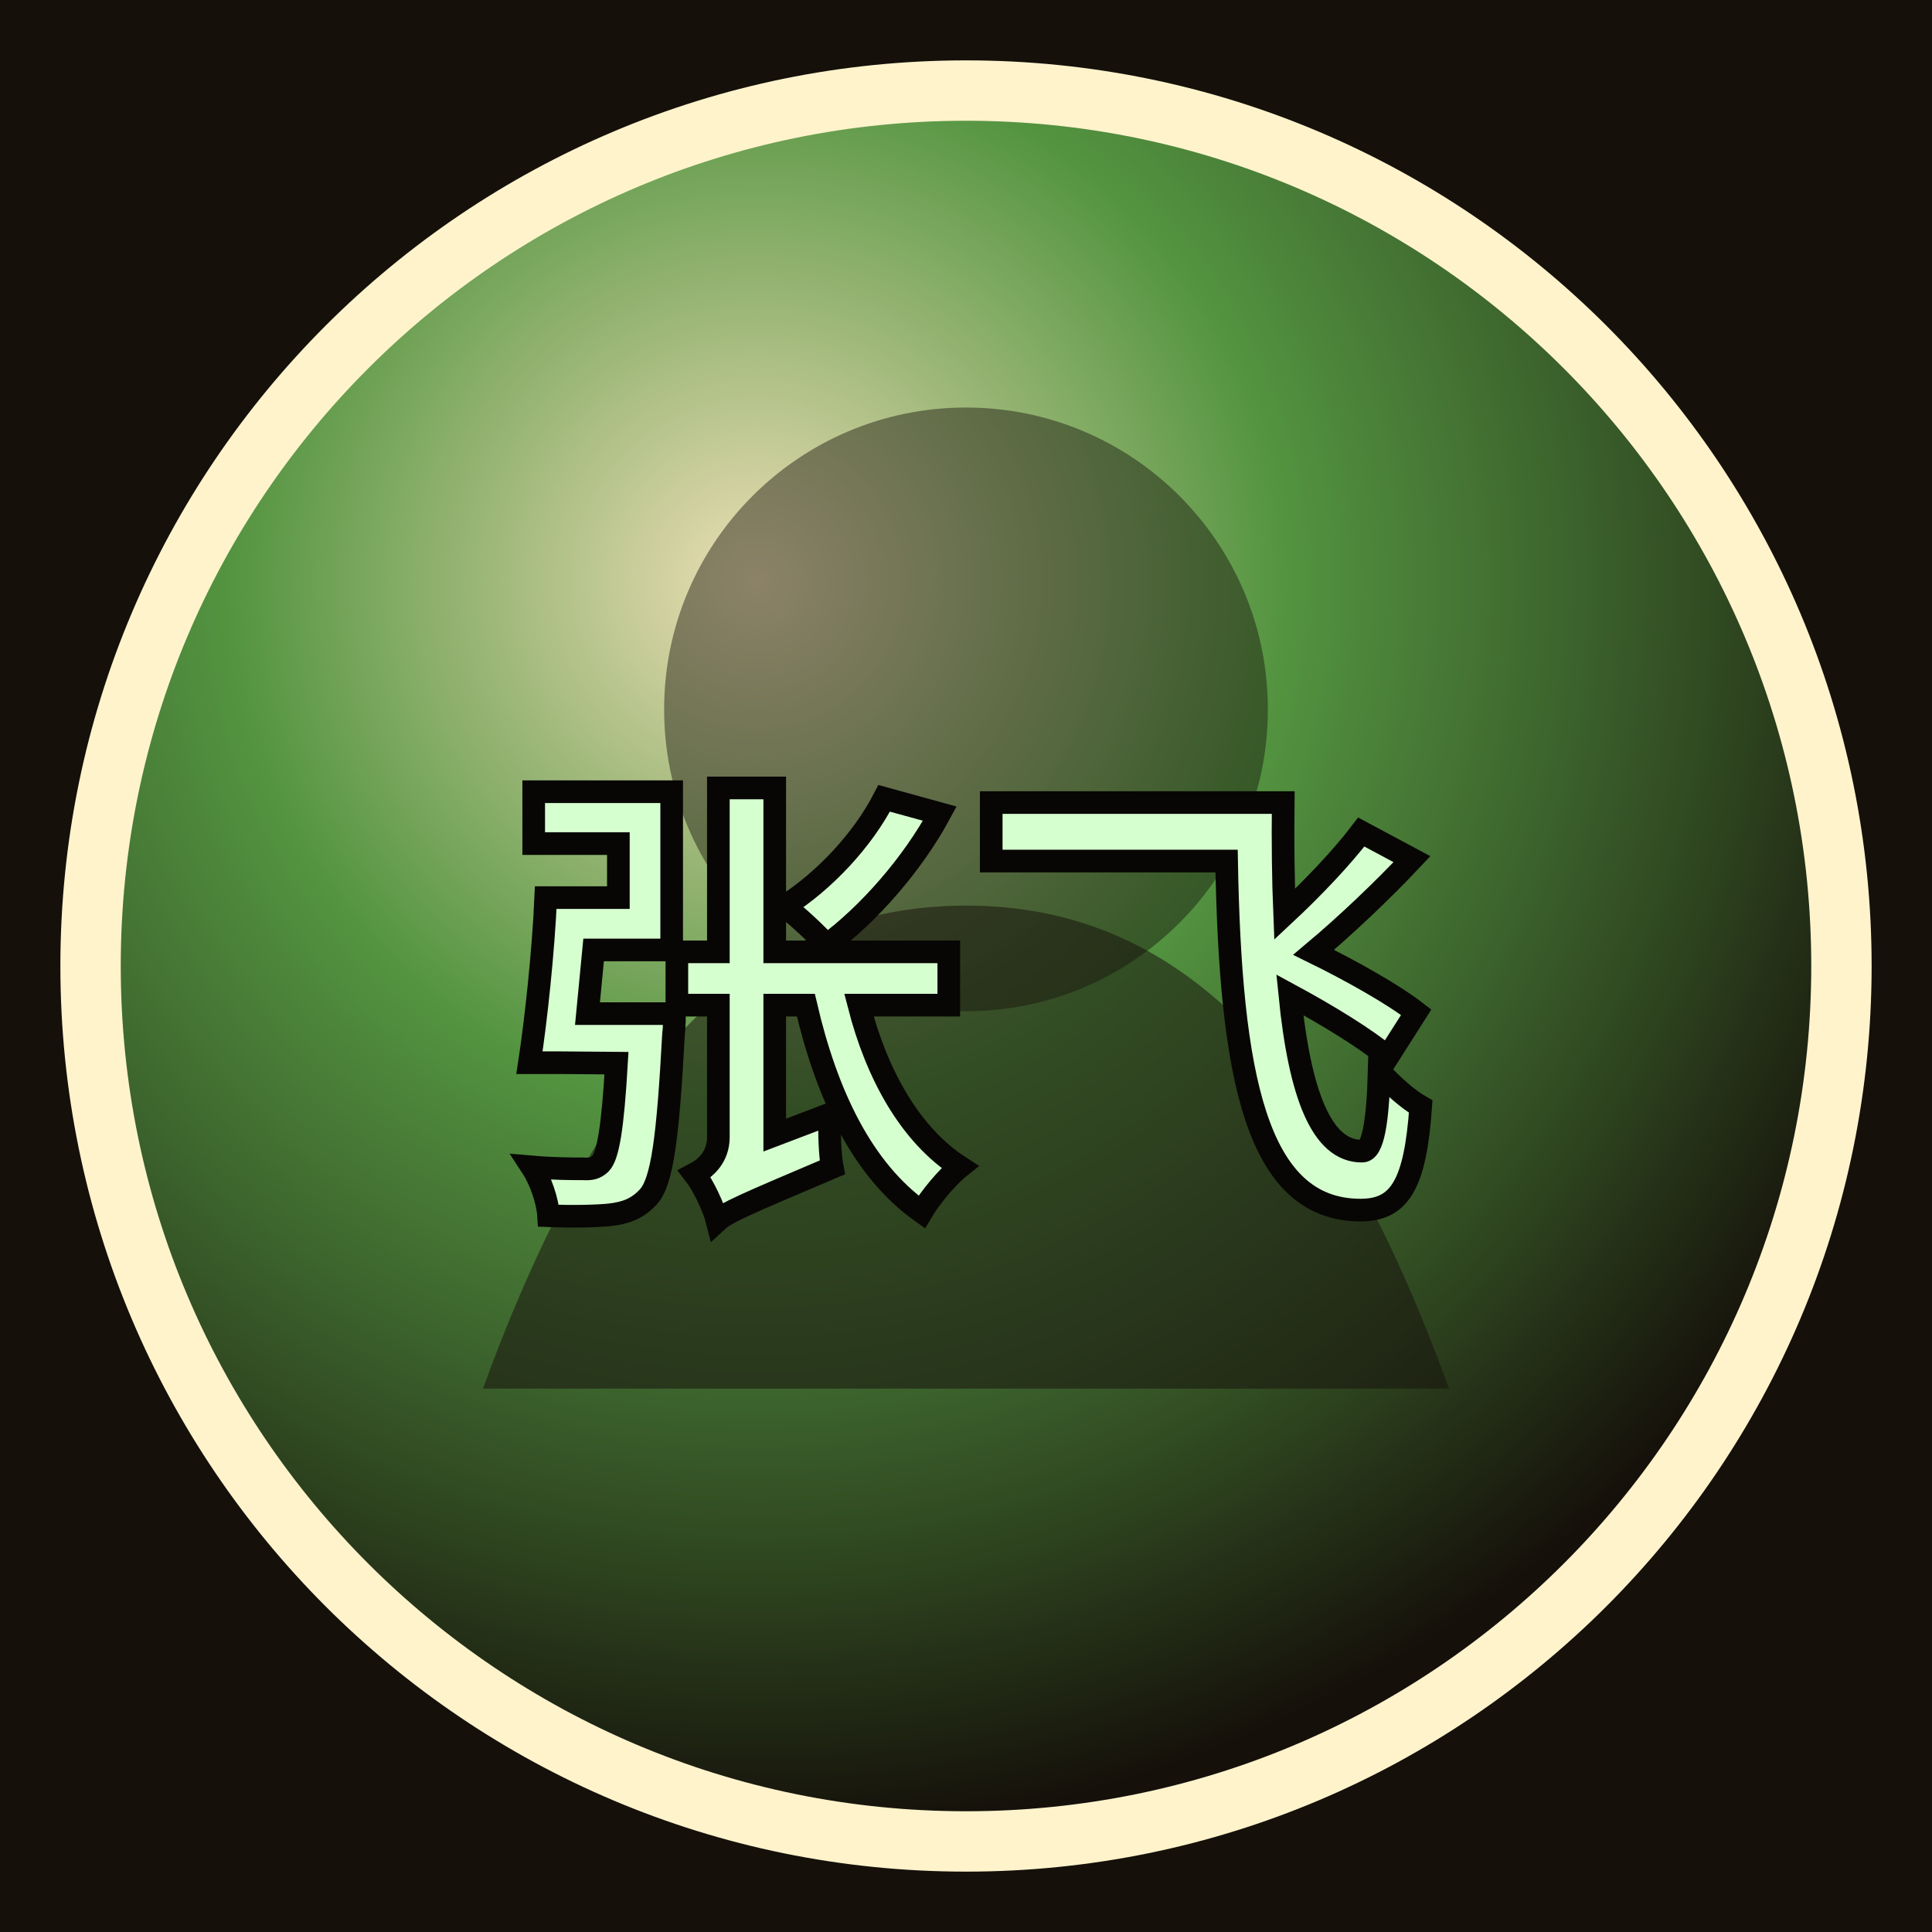
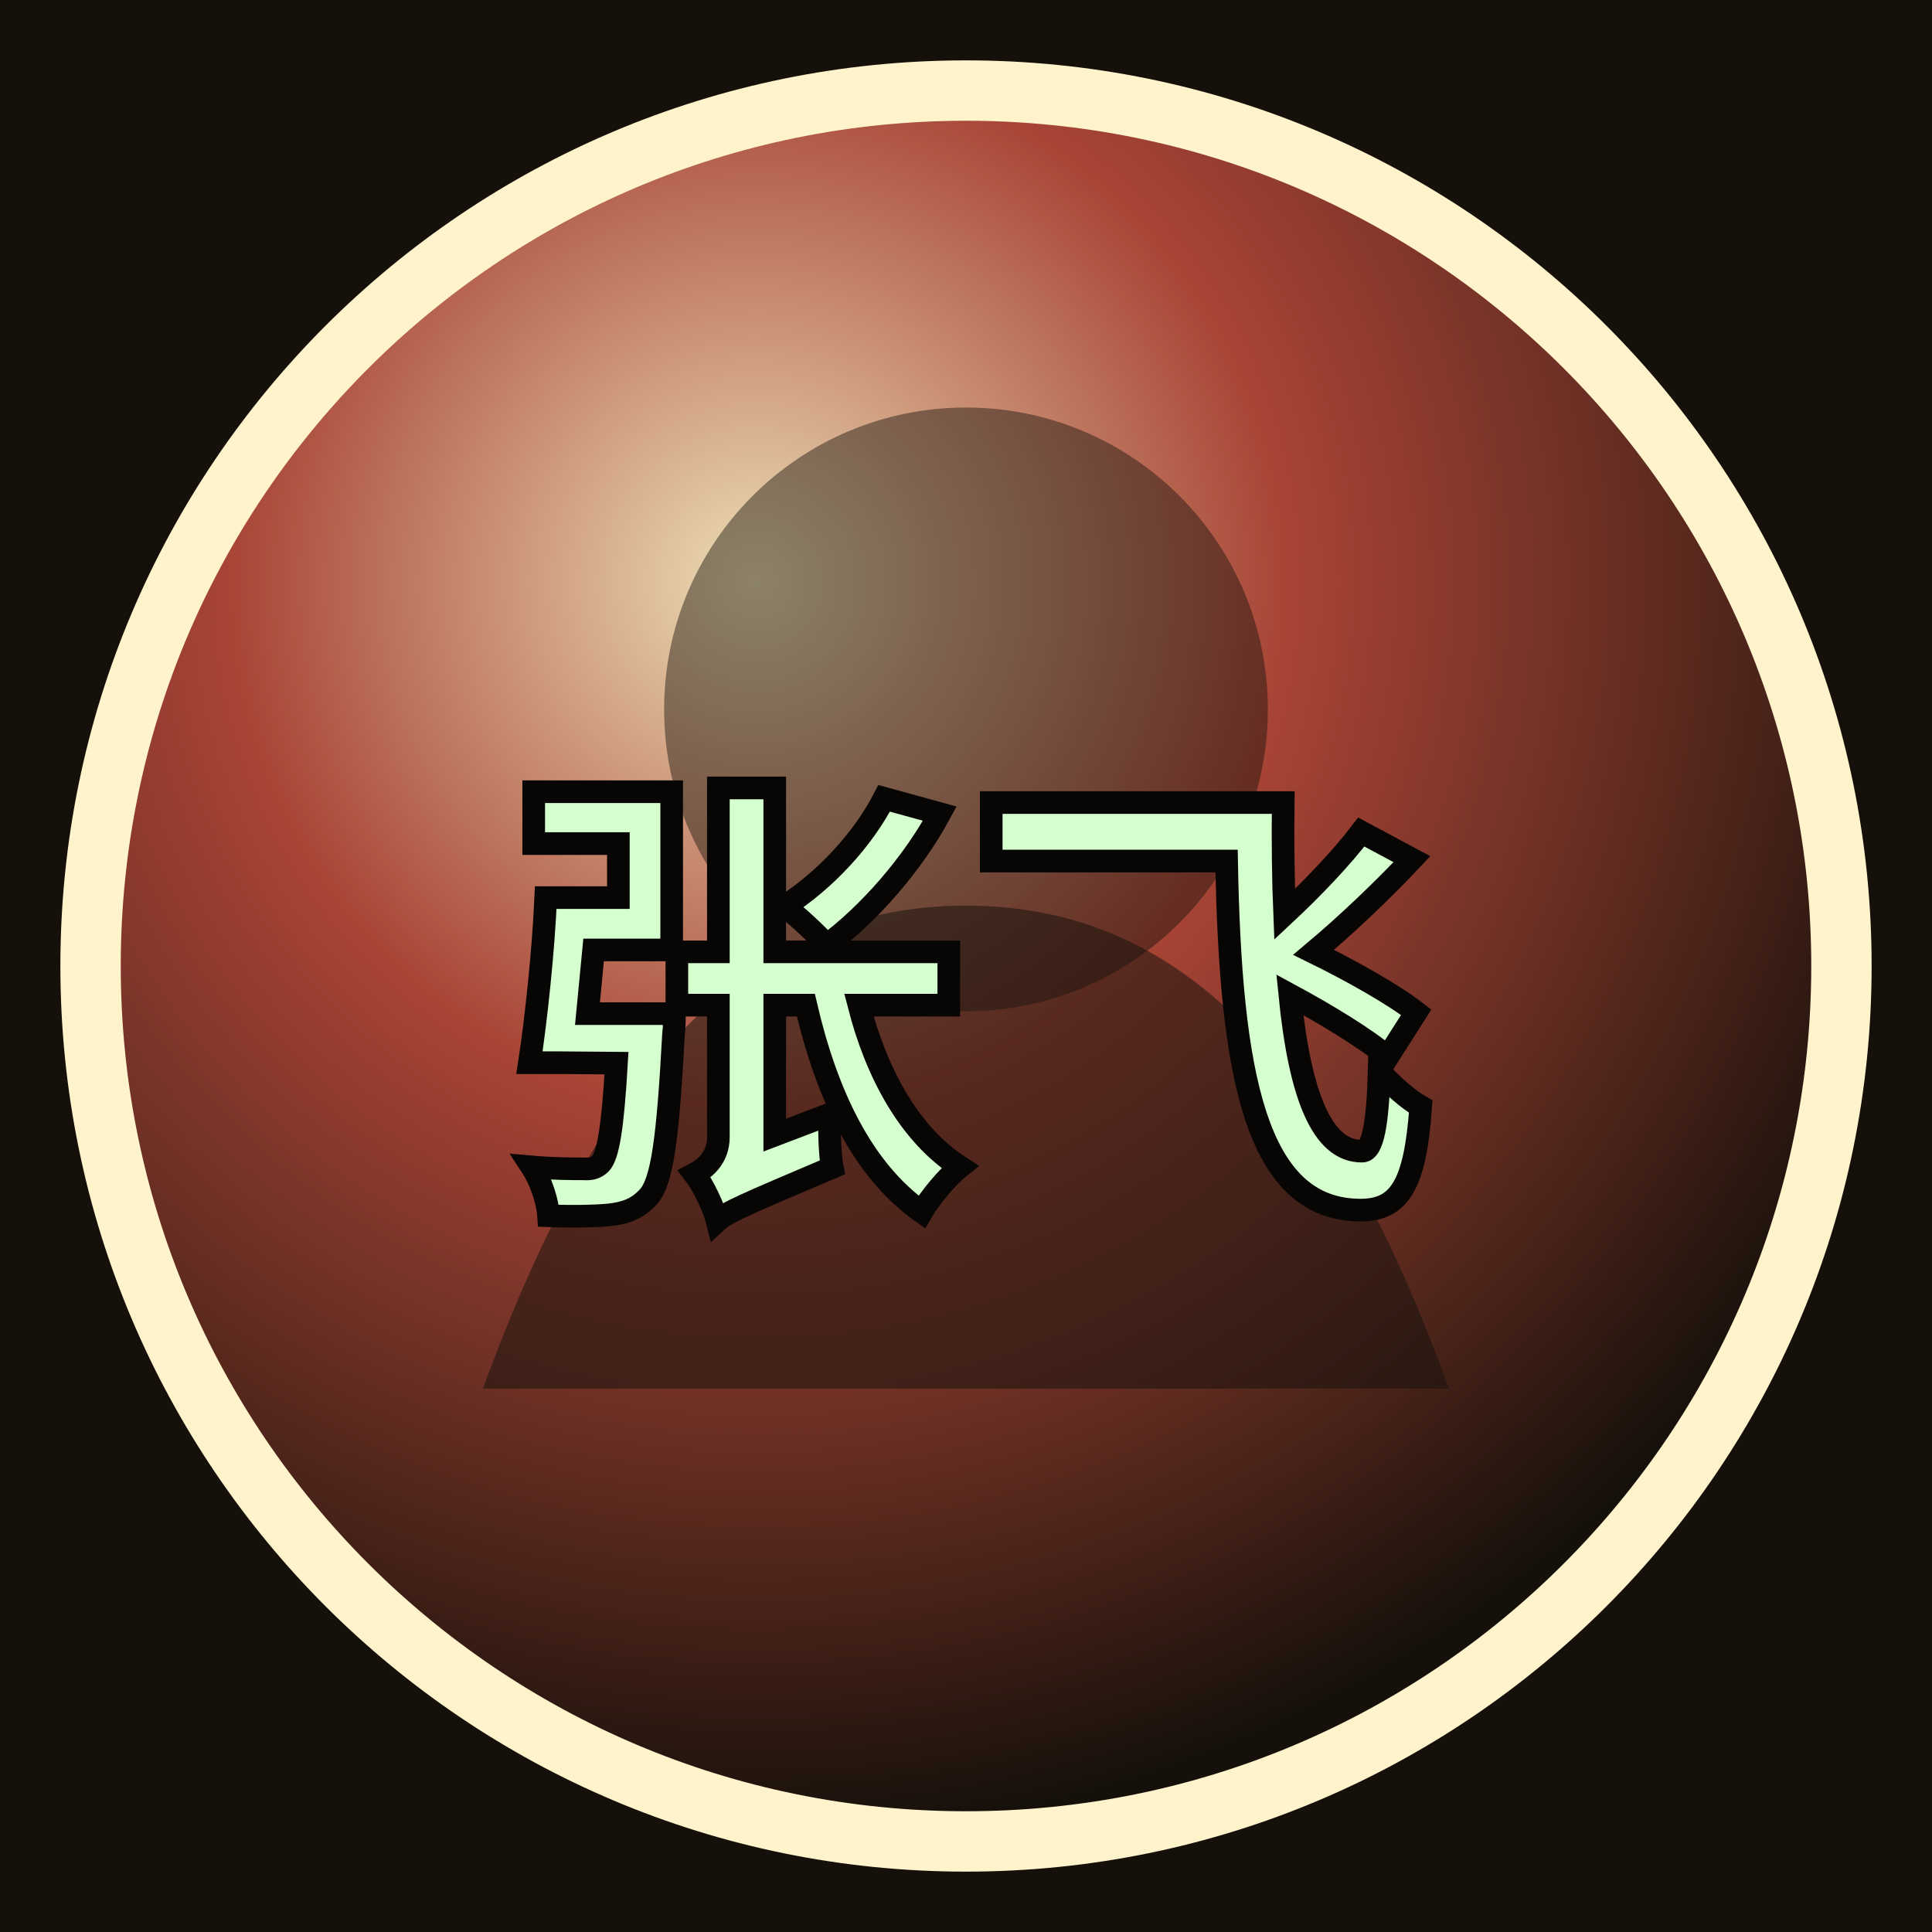
<svg xmlns="http://www.w3.org/2000/svg" viewBox="0 0 128 128" role="img" aria-label="张飞">
  <defs>
    <radialGradient id="bg" cx="38%" cy="28%" r="72%">
      <stop offset="0" stop-color="#fff1c4" stop-opacity="0.92" />
-       <stop offset="0.42" stop-color="#5AA246" stop-opacity="0.9" />
+       <stop offset="0.42" stop-color="#B84A3A" stop-opacity="0.9" />
      <stop offset="1" stop-color="#15100a" />
    </radialGradient>
  </defs>
  <rect width="128" height="128" fill="#15100a" />
  <circle cx="64" cy="64" r="58" fill="url(#bg)" stroke="#fff3cc" stroke-width="4" />
  <path d="M32 92c8-22 18-32 32-32s24 10 32 32" fill="#17120c" opacity="0.55" />
  <circle cx="64" cy="47" r="20" fill="#17120c" opacity="0.45" />
  <text x="64" y="78" text-anchor="middle" font-family="Songti SC, STSong, serif" font-size="31" font-weight="900" fill="#d6ffd0" stroke="#080604" stroke-width="1.5">张飞</text>
</svg>
